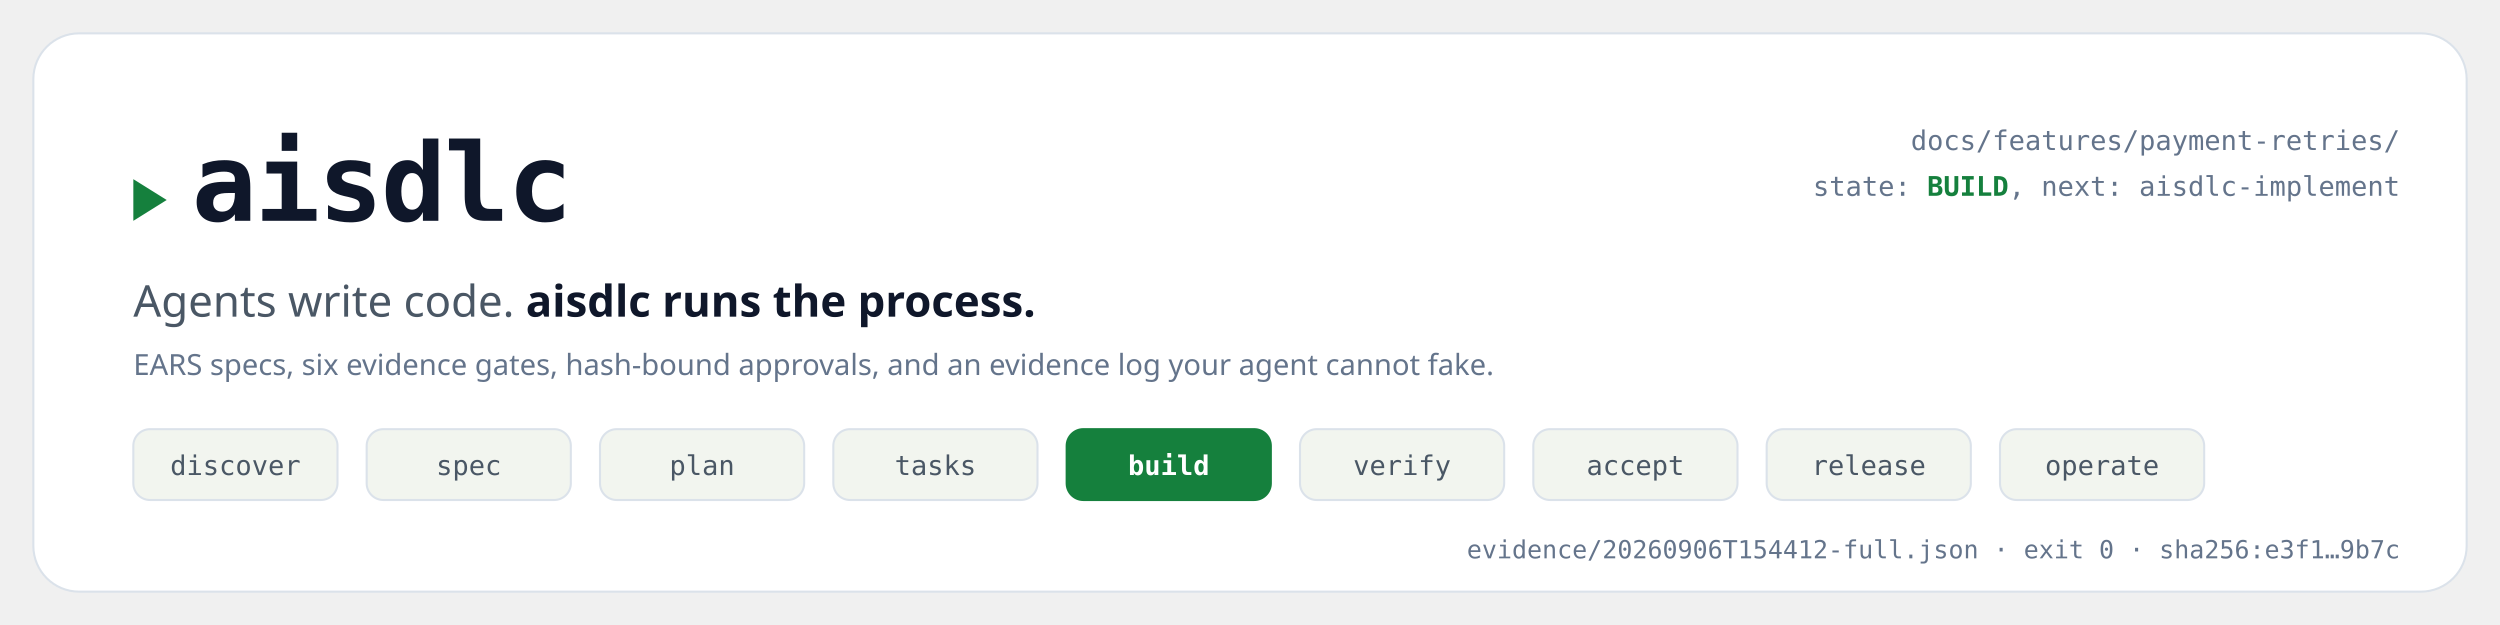
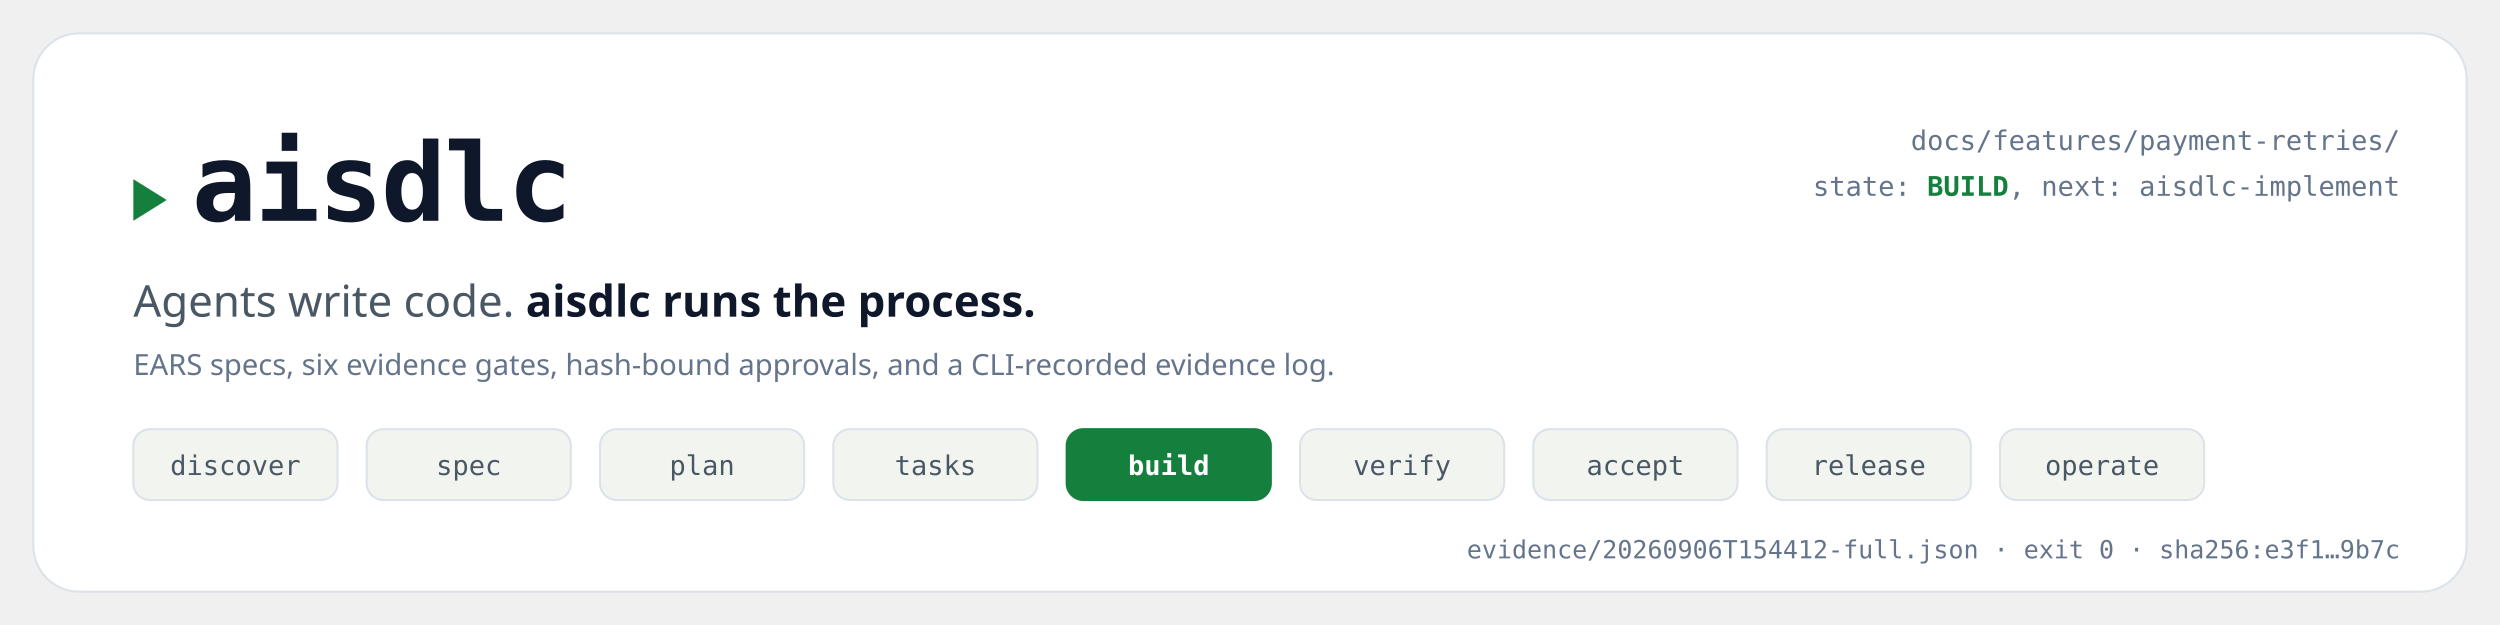
- <svg xmlns="http://www.w3.org/2000/svg" viewBox="0 0 1200 300" font-family="ui-monospace, SFMono-Regular, Menlo, Consolas, monospace">
+ <svg xmlns="http://www.w3.org/2000/svg" viewBox="0 0 1200 300" role="img" aria-labelledby="title desc" font-family="ui-monospace, SFMono-Regular, Menlo, Consolas, monospace">
  <rect x="16" y="16" width="1168" height="268" rx="22" fill="#ffffff" stroke="#dbe2ea" />
  <polygon points="64,86 80,96 64,106" fill="#15803d" />
  <text x="92" y="106" font-size="52" font-weight="600" fill="#0f172a" letter-spacing="-1">aisdlc</text>
  <text x="1152" y="72" font-size="13" fill="#64748b" text-anchor="end">docs/features/payment-retries/</text>
  <text x="1152" y="94" font-size="13" fill="#64748b" text-anchor="end">state: <tspan fill="#15803d" font-weight="600">BUILD</tspan>, next: aisdlc-implement</text>
  <text x="64" y="152" font-size="21" fill="#4a5765" font-family="ui-sans-serif, system-ui, 'Segoe UI', sans-serif">Agents write code. <tspan fill="#0f172a" font-weight="600">aisdlc runs the process.</tspan>
  </text>
-   <text x="64" y="180" font-size="14" fill="#64748b" font-family="ui-sans-serif, system-ui, 'Segoe UI', sans-serif">EARS specs, six evidence gates, hash-bound approvals, and an evidence log your agent cannot fake.</text>
+   <text x="64" y="180" font-size="14" fill="#64748b" font-family="ui-sans-serif, system-ui, 'Segoe UI', sans-serif">EARS specs, six evidence gates, hash-bound approvals, and a CLI-recorded evidence log.</text>
  <g font-size="13" text-anchor="middle">
    <rect x="64" y="206" width="98" height="34" rx="8" fill="#f2f5ef" stroke="#dbe2ea" />
    <text x="113" y="228" fill="#4a5765">discover</text>
    <rect x="176" y="206" width="98" height="34" rx="8" fill="#f2f5ef" stroke="#dbe2ea" />
    <text x="225" y="228" fill="#4a5765">spec</text>
    <rect x="288" y="206" width="98" height="34" rx="8" fill="#f2f5ef" stroke="#dbe2ea" />
    <text x="337" y="228" fill="#4a5765">plan</text>
    <rect x="400" y="206" width="98" height="34" rx="8" fill="#f2f5ef" stroke="#dbe2ea" />
    <text x="449" y="228" fill="#4a5765">tasks</text>
    <rect x="512" y="206" width="98" height="34" rx="8" fill="#15803d" stroke="#15803d">
-       <animate attributeName="opacity" values="1;0.78;1" dur="2.4s" repeatCount="indefinite" />
    </rect>
    <text x="561" y="228" fill="#ffffff" font-weight="600">build</text>
    <rect x="624" y="206" width="98" height="34" rx="8" fill="#f2f5ef" stroke="#dbe2ea" />
    <text x="673" y="228" fill="#4a5765">verify</text>
    <rect x="736" y="206" width="98" height="34" rx="8" fill="#f2f5ef" stroke="#dbe2ea" />
    <text x="785" y="228" fill="#4a5765">accept</text>
    <rect x="848" y="206" width="98" height="34" rx="8" fill="#f2f5ef" stroke="#dbe2ea" />
    <text x="897" y="228" fill="#4a5765">release</text>
    <rect x="960" y="206" width="98" height="34" rx="8" fill="#f2f5ef" stroke="#dbe2ea" />
    <text x="1009" y="228" fill="#4a5765">operate</text>
  </g>
  <text x="1152" y="268" font-size="12" fill="#64748b" text-anchor="end">evidence/20260906T154412-full.json · exit 0 · sha256:e3f1…9b7c</text>
</svg>
